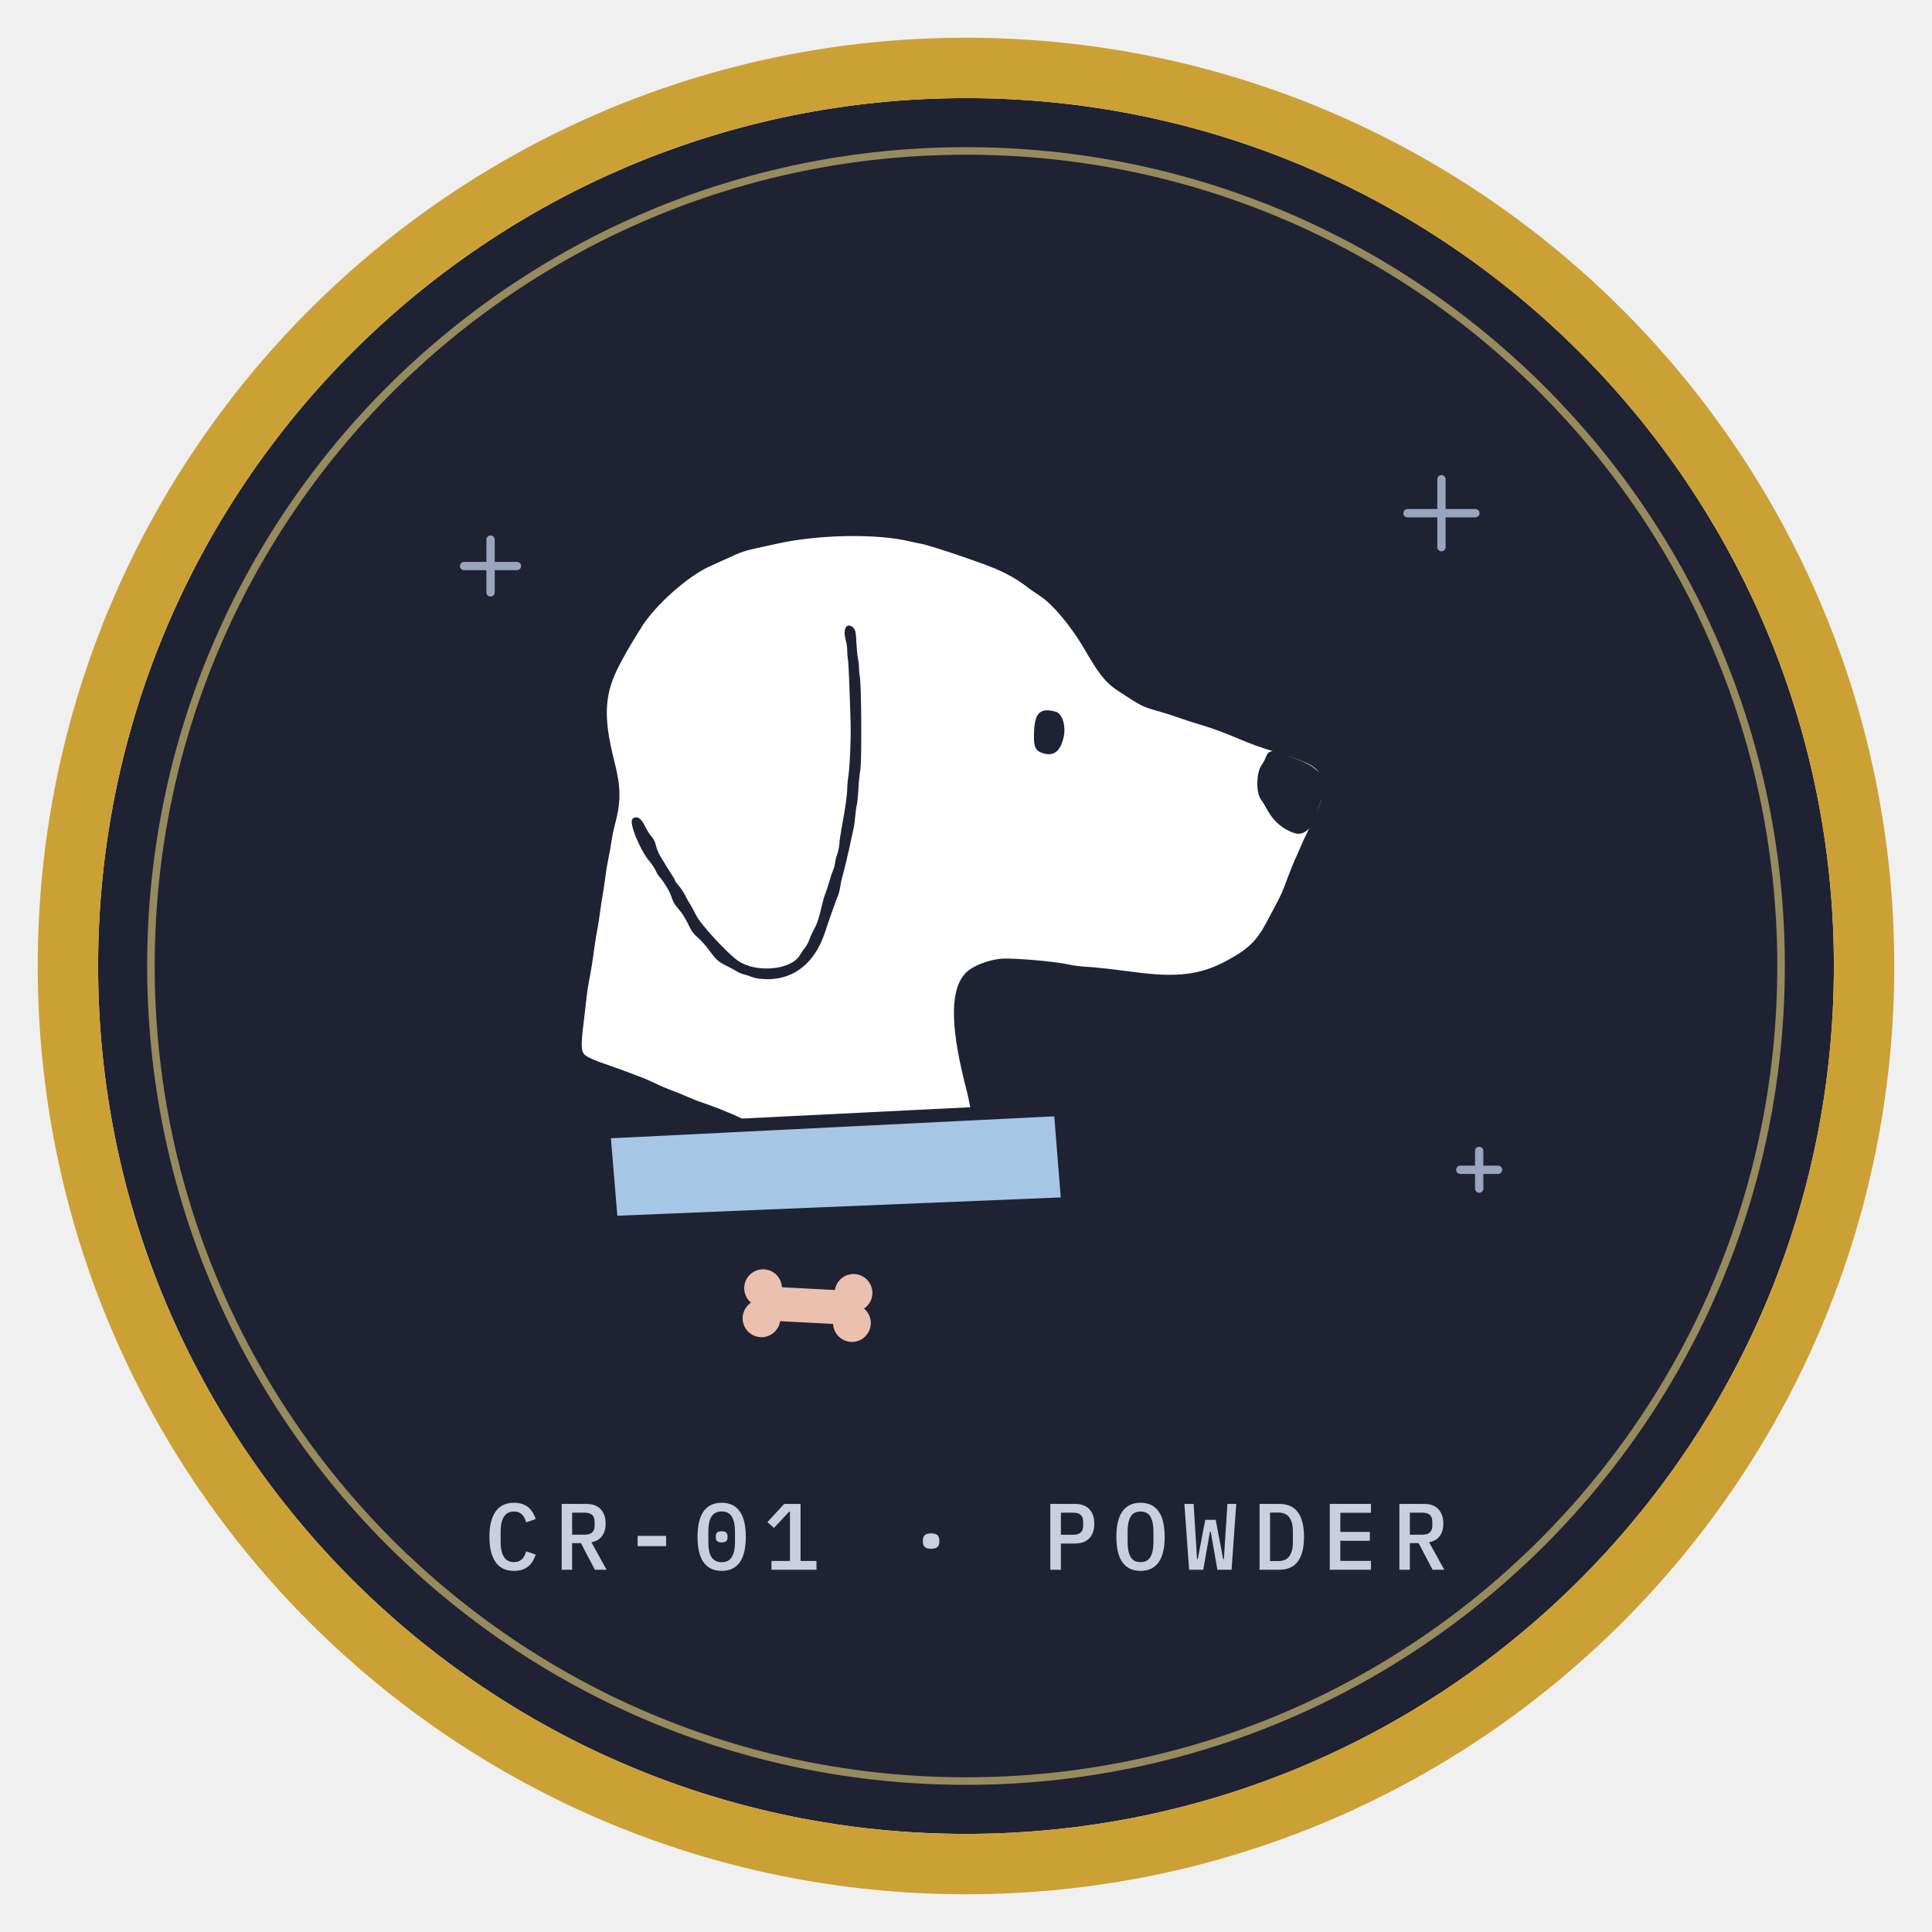
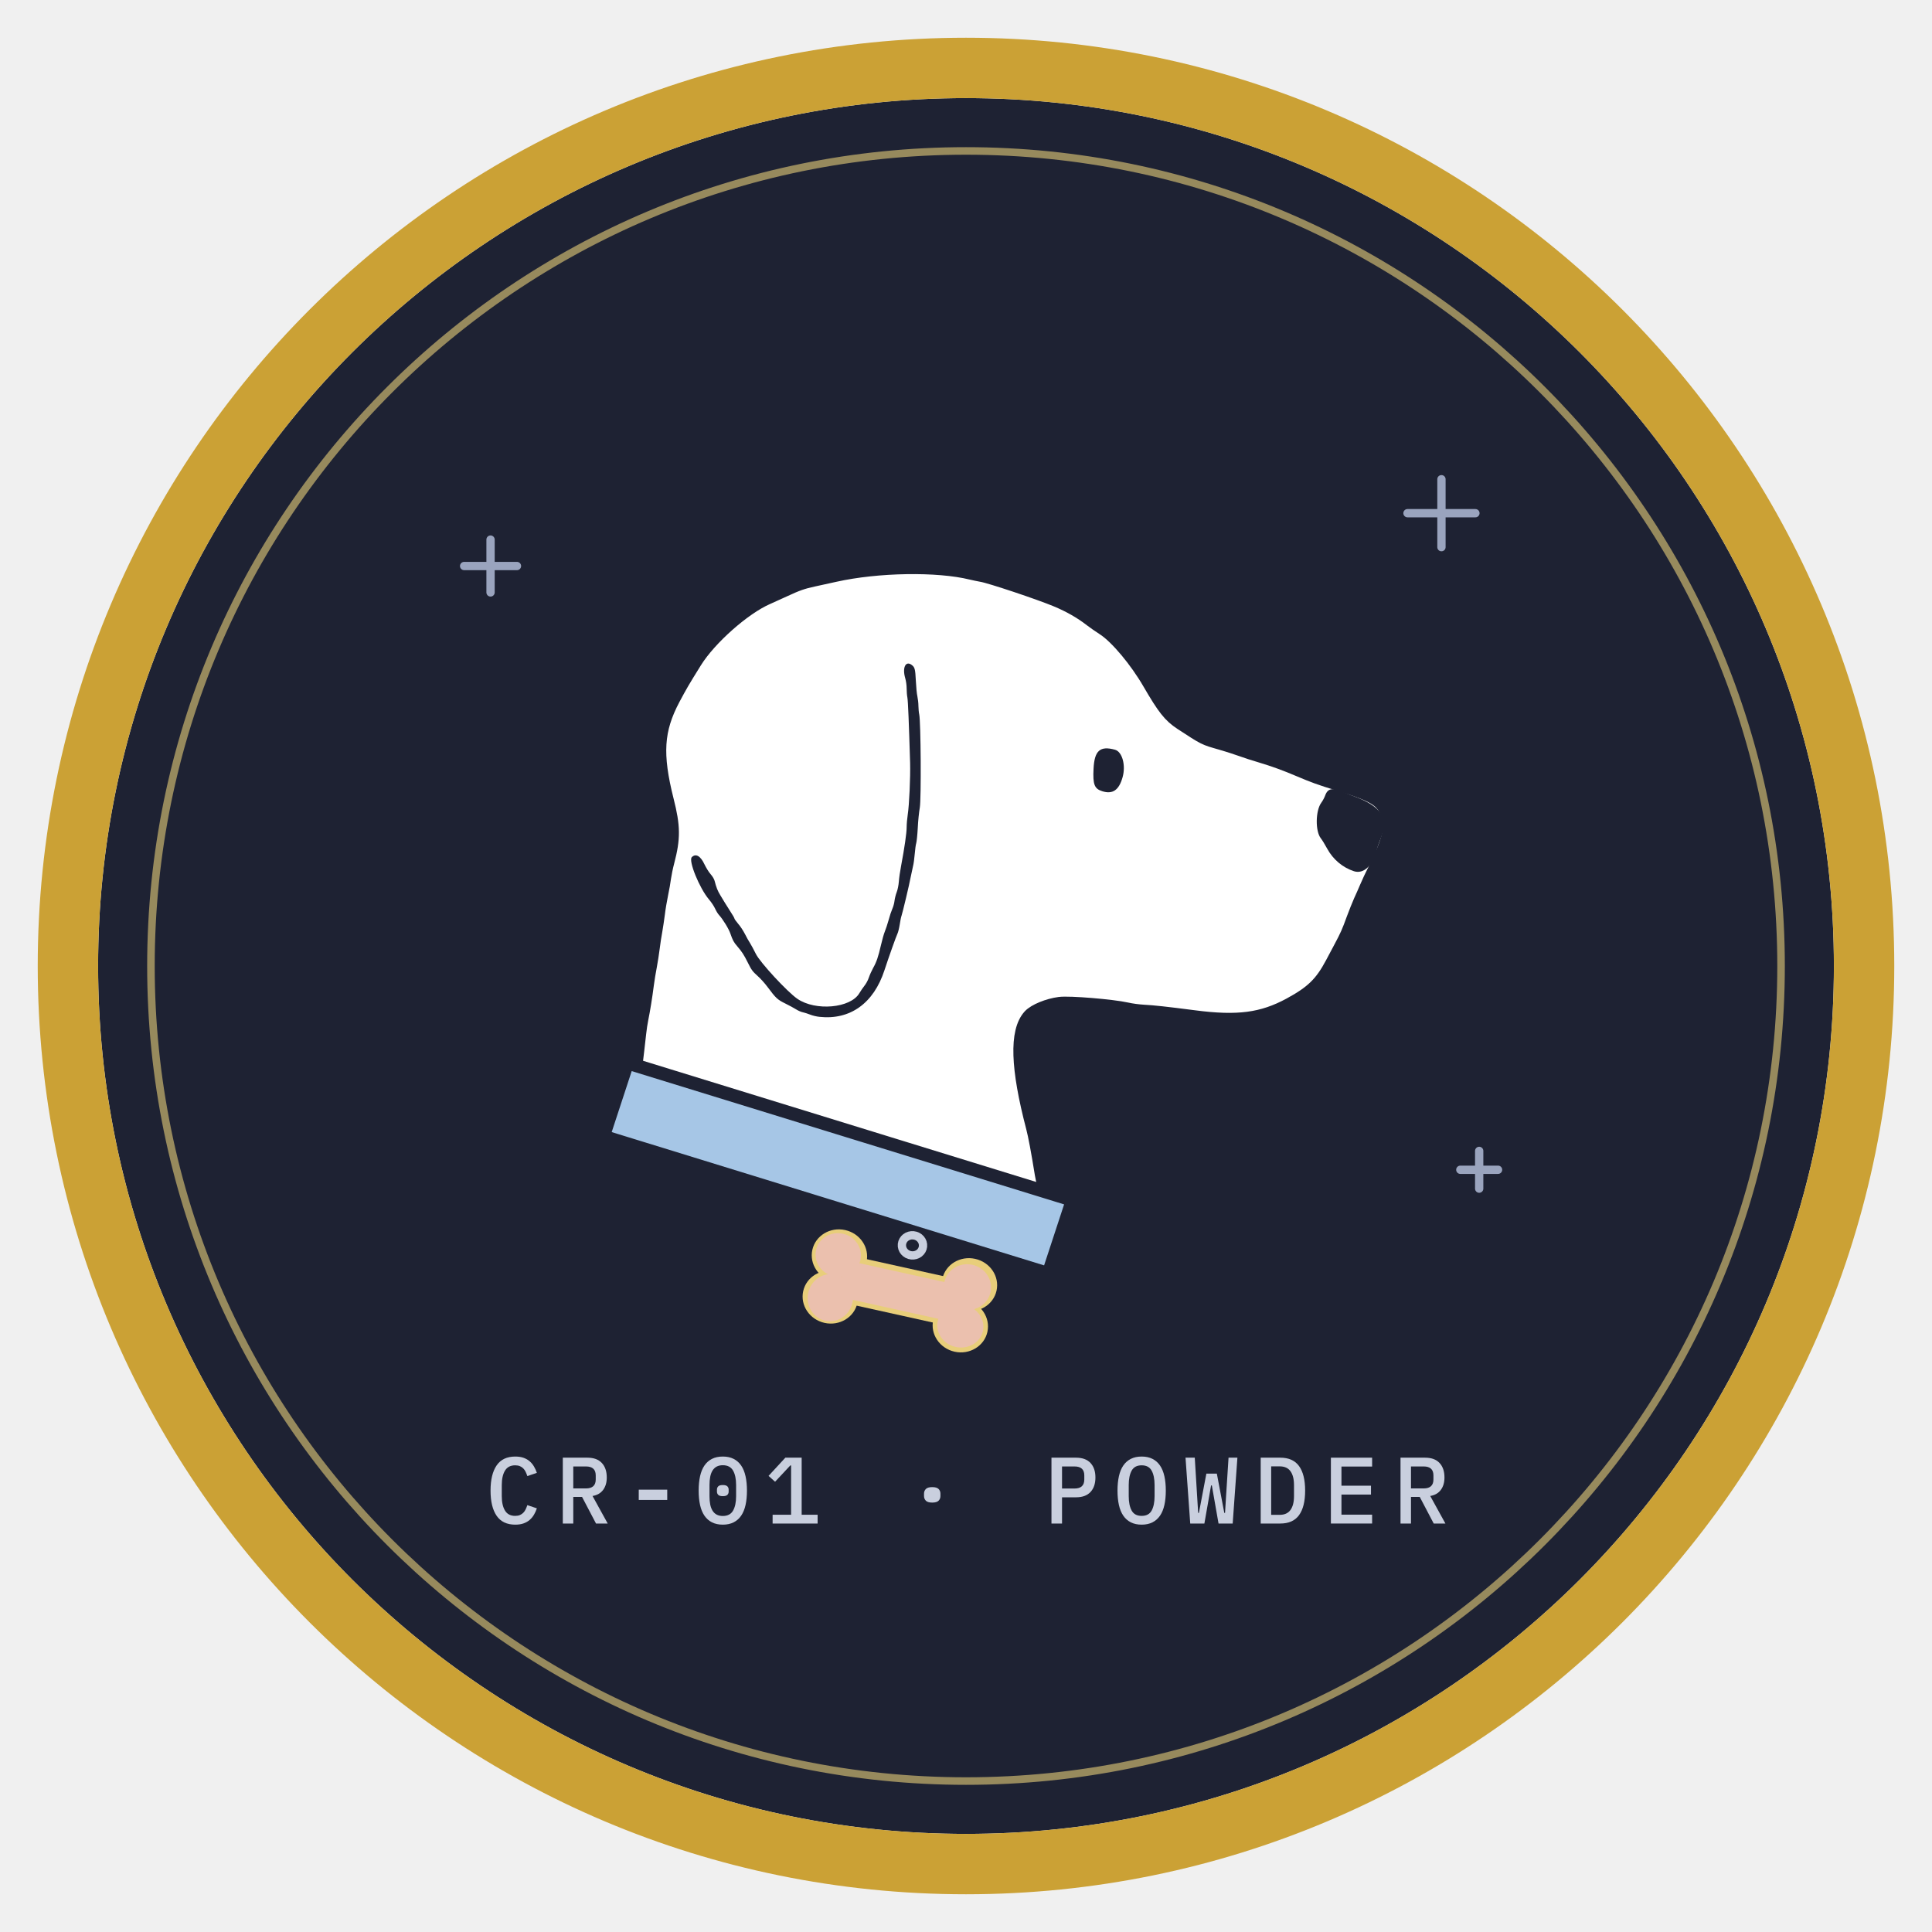
- <svg xmlns="http://www.w3.org/2000/svg" width="512" height="512" viewBox="0 0 512 512">
-   <defs>
-     <clipPath id="artclip">
-       <circle cx="256.0" cy="256.0" r="214" />
-     </clipPath>
-   </defs>
-   <circle cx="256.0" cy="256.0" r="230" fill="#1E2233" />
-   <circle cx="256.0" cy="256.0" r="238" fill="none" stroke="#CBA135" stroke-width="16" />
-   <circle cx="256.0" cy="256.0" r="216" fill="none" stroke="#E8CE7A" stroke-width="2" opacity=".6" />
-   <path d="M 123,150 H 137 M 130,143 V 157" stroke="#9AA4BE" stroke-width="2.2" stroke-linecap="round" fill="none" />
-   <path d="M 373,136 H 391 M 382,127 V 145" stroke="#9AA4BE" stroke-width="2.2" stroke-linecap="round" fill="none" />
-   <path d="M 387,310 H 397 M 392,305 V 315" stroke="#9AA4BE" stroke-width="2.2" stroke-linecap="round" fill="none" />
-   <g transform="translate(143.4 118.4) scale(0.195)">
-     <path d="M 579.0,1046.6 C 558.2,1039.9 551.1,1037.0 533.0,1028.0 C 526.7,1024.9 516.3,1020.6 510.0,1018.5 C 503.7,1016.4 492.3,1012.1 484.8,1008.9 C 477.3,1005.7 464.5,1001.0 456.4,998.4 C 447.0,995.5 437.3,991.5 429.6,987.5 C 422.9,984.1 411.9,979.1 405.0,976.5 C 398.1,973.9 387.8,969.6 382.0,967.0 C 376.2,964.4 367.4,961.0 362.5,959.5 C 351.0,956.0 331.7,948.7 316.7,942.1 C 310.2,939.3 299.2,935.1 292.2,932.8 C 285.2,930.6 273.4,925.7 265.9,921.9 C 254.0,916.0 227.7,905.5 212.0,900.5 C 209.0,899.5 201.0,896.3 194.3,893.4 C 187.7,890.4 177.8,886.4 172.3,884.5 C 166.9,882.5 157.0,878.3 150.3,875.0 C 143.7,871.8 134.4,867.8 129.8,866.2 C 125.3,864.5 119.0,862.2 116.0,861.0 C 113.0,859.8 104.4,856.6 97.0,854.0 C 38.4,833.5 40.2,836.7 48.4,768.5 C 49.2,761.9 50.4,751.6 51.0,745.6 C 51.6,739.5 53.0,730.3 54.1,725.1 C 56.5,713.3 59.4,695.6 61.5,679.0 C 62.4,672.1 64.2,660.8 65.6,653.9 C 66.9,646.9 68.7,635.7 69.5,628.9 C 70.3,622.1 71.9,611.8 73.0,606.0 C 74.0,600.2 75.6,589.7 76.5,582.7 C 77.3,575.7 79.3,563.8 80.9,556.2 C 82.5,548.7 84.3,538.5 84.9,533.5 C 85.6,528.5 87.6,518.6 89.5,511.5 C 97.7,480.2 97.6,464.5 88.6,429.1 C 72.7,366.0 74.8,332.8 97.5,289.9 C 107.4,271.4 110.0,266.8 127.0,239.5 C 146.9,207.4 193.9,165.8 225.9,151.9 C 231.2,149.6 241.8,144.8 249.5,141.2 C 266.7,133.2 274.2,130.6 289.0,127.4 C 295.3,126.0 308.5,123.2 318.2,121.0 C 376.5,108.0 458.0,106.7 504.0,118.0 C 508.1,119.0 514.6,120.3 518.4,121.0 C 529.7,122.8 597.0,145.3 620.0,154.9 C 638.3,162.5 654.3,171.7 667.6,182.1 C 671.0,184.7 678.9,190.3 685.3,194.4 C 702.9,206.0 729.5,237.8 747.2,268.3 C 767.3,302.9 775.0,312.6 789.9,322.4 C 822.7,343.8 820.6,342.7 843.6,349.3 C 852.5,351.9 864.9,355.8 871.1,358.1 C 877.4,360.4 889.0,364.2 897.0,366.5 C 916.0,372.2 930.8,377.6 949.9,385.7 C 970.5,394.4 977.3,396.9 1003.5,405.0 C 1057.1,421.7 1066.1,427.9 1073.1,453.7 C 1077.0,468.0 1071.3,488.6 1053.4,524.2 C 1049.7,531.5 1044.8,542.0 1042.5,547.5 C 1040.2,553.0 1036.4,561.5 1034.1,566.5 C 1031.9,571.5 1027.5,582.4 1024.4,590.8 C 1018.2,608.0 1015.6,613.8 1007.5,629.0 C 1004.4,634.8 999.1,644.7 995.8,651.0 C 981.2,678.6 968.1,691.3 937.4,707.9 C 899.7,728.3 865.8,732.8 806.5,725.0 C 767.7,720.0 751.3,718.2 738.0,717.5 C 731.0,717.1 720.9,715.8 715.0,714.4 C 695.2,710.0 637.2,705.2 624.0,706.9 C 608.6,708.9 590.8,716.2 584.5,723.1 C 566.4,743.1 568.0,792.2 589.2,873.0 C 592.0,883.7 596.0,904.8 601.1,936.5 C 602.3,943.6 605.4,958.5 608.1,969.5 C 610.8,980.5 613.5,993.6 614.1,998.5 C 614.6,1003.5 616.0,1014.5 617.2,1023.0 C 621.5,1055.1 615.9,1058.5 579.0,1046.6 Z" fill="#FFFFFF" stroke="#1E2233" stroke-width="22" stroke-linejoin="round" />
-     <path d="M 297.5,723.0 C 293.6,722.6 288.1,721.3 285.2,720.1 C 282.3,718.9 277.8,717.5 275.2,716.9 C 272.6,716.4 268.3,714.5 265.7,712.8 C 263.0,711.1 256.4,707.5 251.1,704.9 C 240.5,699.7 238.3,697.7 227.0,682.5 C 223.5,677.7 217.3,670.8 213.2,667.2 C 206.7,661.4 205.1,659.3 200.3,649.6 C 194.6,638.2 192.3,634.8 185.7,627.0 C 181.0,621.6 179.5,618.7 176.5,610.0 C 174.3,603.4 166.1,590.1 160.9,584.5 C 159.4,582.9 157.0,578.9 155.6,575.8 C 154.2,572.7 150.5,567.1 147.3,563.4 C 134.3,548.0 119.2,510.8 124.0,506.0 C 129.4,500.6 135.9,504.3 141.2,515.7 C 143.4,520.3 147.1,526.3 149.5,529.0 C 152.1,532.0 154.4,535.7 155.0,538.2 C 157.3,547.2 159.2,551.9 162.7,557.6 C 164.6,560.9 167.5,565.5 169.0,568.0 C 170.5,570.5 174.0,576.0 176.8,580.4 C 179.7,584.7 182.0,588.8 182.0,589.5 C 182.0,590.1 184.3,593.3 187.0,596.5 C 189.8,599.6 193.9,605.9 196.2,610.4 C 198.4,614.8 201.5,620.3 203.0,622.5 C 204.4,624.7 208.1,631.4 211.1,637.5 C 216.8,649.1 253.7,689.0 267.5,698.5 C 292.2,715.5 339.8,711.2 351.7,690.9 C 353.4,687.9 356.6,683.4 358.6,680.8 C 360.7,678.3 363.4,673.3 364.6,669.7 C 365.8,666.1 368.4,660.3 370.4,656.7 C 375.1,648.4 377.4,641.5 381.1,625.5 C 382.7,618.4 385.1,610.0 386.4,606.9 C 387.7,603.8 390.0,596.8 391.5,591.4 C 392.9,586.0 395.2,579.2 396.5,576.3 C 397.8,573.4 399.2,568.5 399.5,565.3 C 399.9,562.1 401.2,556.8 402.5,553.5 C 403.9,549.9 405.0,544.1 405.4,539.1 C 405.7,534.5 407.1,524.8 408.5,517.6 C 413.1,493.2 416.0,473.2 416.0,465.3 C 416.0,461.0 416.7,453.2 417.5,448.0 C 419.5,435.4 421.2,397.3 420.7,377.9 C 419.1,324.3 417.9,293.8 417.0,289.1 C 416.4,286.1 416.0,280.5 416.0,276.6 C 416.0,272.5 415.2,266.5 414.0,262.5 C 409.9,248.3 414.7,238.7 422.8,244.7 C 427.1,247.9 427.7,250.2 428.5,266.3 C 428.9,274.7 429.8,284.2 430.6,287.5 C 431.3,290.8 432.0,296.6 432.0,300.5 C 432.1,304.4 432.5,309.5 433.1,312.0 C 435.3,322.4 435.9,426.5 433.9,438.5 C 432.8,444.6 431.5,457.1 431.1,466.5 C 430.6,475.9 429.6,485.1 429.0,487.0 C 428.4,488.9 427.5,495.4 427.0,501.5 C 426.5,507.6 425.5,515.2 424.6,518.5 C 423.8,521.8 422.5,528.1 421.6,532.5 C 419.6,543.4 410.4,581.8 409.1,585.4 C 408.5,586.9 407.3,592.4 406.6,597.5 C 405.8,602.6 404.4,608.2 403.5,610.0 C 401.9,613.1 391.8,641.5 385.9,659.5 C 371.2,704.6 339.3,727.5 297.5,723.0 Z M 1023.9,525.1 C 1008.6,520.1 995.6,509.2 987.6,494.6 C 984.4,488.7 980.5,482.3 978.9,480.4 C 971.2,470.7 971.6,442.8 979.5,432.0 C 981.4,429.5 983.9,424.8 985.0,421.6 C 988.6,412.1 995.4,411.2 1010.9,418.1 C 1013.4,419.2 1018.6,421.3 1022.5,422.7 C 1062.4,437.2 1071.9,453.2 1059.0,483.9 C 1057.5,487.5 1055.7,492.8 1055.1,495.5 C 1049.9,517.2 1037.1,529.4 1023.9,525.1 Z M 681.9,416.4 C 671.2,413.1 668.9,407.3 670.0,385.9 C 671.2,361.1 678.8,354.4 699.2,360.0 C 709.1,362.8 714.1,381.4 709.4,397.6 C 704.5,415.0 695.9,420.8 681.9,416.4 Z" fill="#1E2233" />
-   </g>
-   <path d="M 160,300 L 281,294 L 283,319 L 162,324 Z" fill="#A6C6E6" stroke="#1E2233" stroke-width="3.5" stroke-linejoin="round" />
-   <g transform="translate(214 346) rotate(3)">
-     <g fill="#EBC0AE">
-       <circle cx="-12" cy="-4" r="5" />
-       <circle cx="-12" cy="4" r="5" />
-       <circle cx="12" cy="-4" r="5" />
-       <circle cx="12" cy="4" r="5" />
-       <rect x="-12" y="-4.5" width="24" height="9" />
-     </g>
-   </g>
-   <g transform="translate(128.25 416.00)" fill="#C9CFDE">
-     <path transform="translate(0.00 0) scale(0.025 -0.025)" d="M320 -12Q187 -12 122.5 82.0Q58 176 58 349Q58 522 122.5 616.0Q187 710 320 710Q371 710 408.5 696.5Q446 683 473.0 659.5Q500 636 518.5 604.5Q537 573 549 537L448 503Q440 527 430.0 548.0Q420 569 405.0 584.0Q390 599 369.5 608.0Q349 617 319 617Q245 617 211.0 560.5Q177 504 177 408V290Q177 194 211.0 137.5Q245 81 319 81Q349 81 369.5 90.0Q390 99 405.0 114.0Q420 129 430.0 150.0Q440 171 448 195L549 161Q537 125 518.5 93.5Q500 62 473.0 38.5Q446 15 408.5 1.5Q371 -12 320 -12Z" />
-     <path transform="translate(18.50 0) scale(0.025 -0.025)" d="M195 0H84V698H345Q445 698 497.5 642.0Q550 586 550 488Q550 408 511.0 356.0Q472 304 399 292L560 0H436L288 282H195ZM329 372Q433 372 433 467V510Q433 605 329 605H195V372Z" />
-     <path transform="translate(37.00 0) scale(0.025 -0.025)" d="M149 250V359H451V250Z" />
-     <path transform="translate(55.50 0) scale(0.025 -0.025)" d="M300 -12Q234 -12 185.5 12.5Q137 37 105.5 83.0Q74 129 59.0 196.0Q44 263 44 349Q44 434 59.0 501.5Q74 569 105.5 615.0Q137 661 185.5 685.5Q234 710 300 710Q366 710 414.5 685.5Q463 661 494.5 615.0Q526 569 541.0 501.5Q556 434 556 349Q556 263 541.0 196.0Q526 129 494.5 83.0Q463 37 414.5 12.5Q366 -12 300 -12ZM300 80Q376 80 408.5 136.5Q441 193 441 289V409Q441 505 408.5 561.5Q376 618 300 618Q262 618 235.0 603.5Q208 589 191.0 561.5Q174 534 166.5 495.5Q159 457 159 409V289Q159 241 166.5 202.5Q174 164 191.0 136.5Q208 109 235.0 94.5Q262 80 300 80ZM300 290Q265 290 251.5 304.0Q238 318 238 338V360Q238 380 251.5 394.0Q265 408 300 408Q335 408 348.5 394.0Q362 380 362 360V338Q362 318 348.5 304.0Q335 290 300 290Z" />
-     <path transform="translate(74.00 0) scale(0.025 -0.025)" d="M88 0V93H284V616H276L114 443L45 505L223 698H396V93H565V0Z" />
-     <path transform="translate(111.00 0) scale(0.025 -0.025)" d="M300 222Q252 222 232.5 242.0Q213 262 213 291V317Q213 346 232.5 366.0Q252 386 300 386Q348 386 367.5 366.0Q387 346 387 317V291Q387 262 367.5 242.0Q348 222 300 222Z" />
-     <path transform="translate(148.00 0) scale(0.025 -0.025)" d="M84 0V698H345Q445 698 497.5 642.0Q550 586 550 488Q550 390 497.5 334.0Q445 278 345 278H196V0ZM196 371H328Q432 371 432 467V510Q432 605 328 605H196Z" />
-     <path transform="translate(166.50 0) scale(0.025 -0.025)" d="M300 -12Q234 -12 185.5 12.5Q137 37 105.5 83.0Q74 129 59.0 196.0Q44 263 44 349Q44 434 59.0 501.5Q74 569 105.5 615.0Q137 661 185.5 685.5Q234 710 300 710Q366 710 414.5 685.5Q463 661 494.5 615.0Q526 569 541.0 501.5Q556 434 556 349Q556 263 541.0 196.0Q526 129 494.5 83.0Q463 37 414.5 12.5Q366 -12 300 -12ZM300 81Q375 81 406.0 137.5Q437 194 437 291V408Q437 504 406.0 560.5Q375 617 300 617Q225 617 194.0 560.5Q163 504 163 408V290Q163 194 194.0 137.5Q225 81 300 81Z" />
-     <path transform="translate(185.00 0) scale(0.025 -0.025)" d="M75 0 25 698H123L148 292L159 113H167L246 529H357L436 113H444L455 292L481 698H575L525 0H375L304 404H296L225 0Z" />
-     <path transform="translate(203.50 0) scale(0.025 -0.025)" d="M82 698H290Q424 698 488.5 609.0Q553 520 553 349Q553 178 488.5 89.0Q424 0 290 0H82ZM283 92Q360 92 397.5 143.5Q435 195 435 291V407Q435 503 397.5 554.5Q360 606 283 606H193V92Z" />
-     <path transform="translate(222.00 0) scale(0.025 -0.025)" d="M86 0V698H523V604H198V401H511V307H198V94H523V0Z" />
-     <path transform="translate(240.50 0) scale(0.025 -0.025)" d="M195 0H84V698H345Q445 698 497.5 642.0Q550 586 550 488Q550 408 511.0 356.0Q472 304 399 292L560 0H436L288 282H195ZM329 372Q433 372 433 467V510Q433 605 329 605H195V372Z" />
-   </g>
+ <svg xmlns="http://www.w3.org/2000/svg" width="512" height="512" viewBox="0 0 512 512" fill="none">
+   <path d="M256 486C383.025 486 486 383.025 486 256C486 128.975 383.025 26 256 26C128.975 26 26 128.975 26 256C26 383.025 128.975 486 256 486Z" fill="#1E2233" />
+   <path d="M494 256C494 387.444 387.444 494 256 494C124.556 494 18 387.444 18 256C18 124.556 124.556 18 256 18C387.444 18 494 124.556 494 256Z" stroke-width="16" stroke="#CBA135" />
+   <path opacity="0.6" d="M472 256C472 375.294 375.294 472 256 472C136.706 472 40 375.294 40 256C40 136.706 136.706 40 256 40C375.294 40 472 136.706 472 256Z" stroke-width="2" stroke="#E8CE7A" />
+   <path d="M123 150H130M130 150H137M130 150V143M130 150V157" stroke-width="2.2" stroke-linecap="round" stroke="#9AA4BE" />
+   <path d="M373 136H382M382 136H391M382 136V127M382 136V145" stroke-width="2.2" stroke-linecap="round" stroke="#9AA4BE" />
+   <path d="M387 310H392M392 310H397M392 310V305M392 310V315" stroke-width="2.2" stroke-linecap="round" stroke="#9AA4BE" />
+   <path d="M272.057 332.575C268.001 331.269 266.616 330.703 263.087 328.948C261.858 328.344 259.83 327.505 258.602 327.096C257.373 326.686 255.15 325.848 253.688 325.224C252.225 324.6 249.729 323.683 248.15 323.176C246.317 322.611 244.425 321.831 242.924 321.051C241.617 320.388 239.472 319.413 238.127 318.906C236.781 318.399 234.773 317.56 233.642 317.053C232.511 316.546 230.795 315.883 229.839 315.591C227.597 314.908 223.833 313.485 220.908 312.198C219.641 311.652 217.496 310.833 216.131 310.384C214.766 309.955 212.465 309 211.002 308.259C208.682 307.108 203.553 305.061 200.492 304.086C199.907 303.891 198.347 303.267 197.04 302.701C195.753 302.116 193.823 301.336 192.75 300.966C191.697 300.576 189.767 299.757 188.46 299.113C187.173 298.489 185.36 297.709 184.463 297.397C183.585 297.066 182.357 296.617 181.772 296.383C181.187 296.149 179.51 295.525 178.067 295.018C166.64 291.021 166.991 291.645 168.59 278.346C168.746 277.059 168.98 275.05 169.097 273.88C169.214 272.691 169.487 270.897 169.701 269.883C170.169 267.582 170.735 264.13 171.144 260.893C171.32 259.548 171.671 257.344 171.944 255.999C172.197 254.634 172.548 252.45 172.704 251.124C172.86 249.798 173.172 247.789 173.387 246.658C173.582 245.527 173.894 243.48 174.069 242.115C174.225 240.75 174.615 238.429 174.927 236.947C175.239 235.485 175.59 233.496 175.707 232.521C175.844 231.546 176.234 229.615 176.604 228.231C178.203 222.127 178.184 219.066 176.429 212.163C173.328 199.858 173.738 193.384 178.164 185.019C180.095 181.411 180.602 180.514 183.917 175.191C187.797 168.931 196.962 160.819 203.202 158.109C204.236 157.66 206.303 156.724 207.804 156.022C211.158 154.462 212.621 153.955 215.507 153.331C216.735 153.058 219.309 152.512 221.201 152.083C232.569 149.548 248.462 149.295 257.432 151.498C258.231 151.693 259.499 151.947 260.24 152.083C262.443 152.434 275.567 156.822 280.052 158.694C283.62 160.176 286.74 161.97 289.334 163.998C289.997 164.505 291.537 165.597 292.785 166.396C296.217 168.658 301.404 174.859 304.856 180.807C308.775 187.554 310.277 189.445 313.182 191.356C319.578 195.529 319.169 195.315 323.654 196.602C325.389 197.109 327.807 197.869 329.016 198.318C330.245 198.766 332.507 199.507 334.067 199.956C337.772 201.067 340.658 202.12 344.382 203.7C348.399 205.396 349.725 205.884 354.834 207.463C365.286 210.72 367.041 211.929 368.406 216.96C369.167 219.748 368.055 223.765 364.565 230.707C363.843 232.131 362.888 234.178 362.439 235.251C361.991 236.323 361.25 237.981 360.801 238.956C360.372 239.931 359.514 242.056 358.91 243.694C357.701 247.048 357.194 248.179 355.614 251.143C355.01 252.274 353.976 254.205 353.333 255.433C350.486 260.815 347.931 263.292 341.945 266.529C334.593 270.507 327.983 271.384 316.419 269.863C308.853 268.888 305.655 268.537 303.062 268.401C301.697 268.323 299.727 268.069 298.577 267.796C294.716 266.938 283.406 266.002 280.832 266.334C277.829 266.724 274.358 268.147 273.129 269.493C269.6 273.393 269.912 282.967 274.046 298.723C274.592 300.81 275.372 304.924 276.366 311.106C276.6 312.49 277.205 315.396 277.731 317.541C278.258 319.686 278.784 322.24 278.901 323.196C278.999 324.171 279.272 326.316 279.506 327.973C280.344 334.233 279.252 334.896 272.057 332.575Z" fill="white" stroke-width="4.29" stroke-linejoin="round" stroke="#1E2233" />
+   <path d="M217.164 269.473C216.404 269.395 215.331 269.142 214.766 268.908C214.2 268.674 213.323 268.401 212.816 268.284C212.309 268.186 211.47 267.816 210.963 267.484C210.437 267.153 209.15 266.451 208.116 265.944C206.049 264.93 205.62 264.54 203.417 261.576C202.734 260.64 201.525 259.294 200.726 258.592C199.458 257.461 199.146 257.052 198.21 255.16C197.099 252.937 196.65 252.274 195.363 250.753C194.447 249.7 194.154 249.135 193.569 247.438C193.14 246.151 191.541 243.558 190.527 242.466C190.235 242.154 189.767 241.374 189.494 240.769C189.221 240.165 188.499 239.073 187.875 238.351C185.34 235.348 182.396 228.094 183.332 227.158C184.385 226.105 185.652 226.827 186.686 229.05C187.115 229.947 187.836 231.117 188.304 231.643C188.811 232.228 189.26 232.95 189.377 233.437C189.825 235.192 190.196 236.109 190.878 237.22C191.249 237.864 191.814 238.761 192.107 239.248C192.399 239.736 193.082 240.808 193.628 241.666C194.193 242.505 194.642 243.304 194.642 243.441C194.642 243.558 195.09 244.182 195.617 244.806C196.163 245.41 196.962 246.639 197.411 247.516C197.84 248.374 198.444 249.447 198.737 249.876C199.01 250.305 199.731 251.611 200.316 252.801C201.428 255.063 208.623 262.843 211.314 264.696C216.131 268.011 225.413 267.172 227.733 263.214C228.065 262.629 228.689 261.751 229.079 261.244C229.488 260.757 230.015 259.782 230.249 259.08C230.483 258.378 230.99 257.247 231.38 256.545C232.296 254.926 232.745 253.581 233.466 250.461C233.778 249.076 234.246 247.438 234.5 246.834C234.753 246.229 235.202 244.864 235.494 243.811C235.767 242.758 236.216 241.432 236.469 240.867C236.723 240.301 236.996 239.346 237.054 238.722C237.132 238.098 237.386 237.064 237.639 236.421C237.912 235.719 238.127 234.588 238.205 233.613C238.263 232.716 238.536 230.824 238.809 229.42C239.706 224.662 240.272 220.762 240.272 219.222C240.272 218.383 240.408 216.862 240.564 215.848C240.954 213.391 241.286 205.962 241.188 202.179C240.876 191.727 240.642 185.779 240.467 184.863C240.35 184.278 240.272 183.186 240.272 182.425C240.272 181.626 240.116 180.456 239.882 179.676C239.082 176.907 240.018 175.035 241.598 176.205C242.436 176.829 242.553 177.277 242.709 180.417C242.787 182.055 242.963 183.907 243.119 184.551C243.255 185.194 243.392 186.325 243.392 187.086C243.411 187.846 243.489 188.841 243.606 189.328C244.035 191.356 244.152 211.656 243.762 213.996C243.548 215.185 243.294 217.623 243.216 219.456C243.119 221.289 242.924 223.083 242.807 223.453C242.69 223.824 242.514 225.091 242.417 226.281C242.319 227.47 242.124 228.952 241.949 229.596C241.793 230.239 241.539 231.468 241.364 232.326C240.974 234.451 239.18 241.939 238.926 242.641C238.809 242.934 238.575 244.006 238.439 245.001C238.283 245.995 238.01 247.087 237.834 247.438C237.522 248.043 235.553 253.581 234.402 257.091C231.536 265.885 225.315 270.351 217.164 269.473ZM358.812 230.883C355.829 229.908 353.294 227.782 351.734 224.935C351.11 223.785 350.349 222.537 350.037 222.166C348.536 220.275 348.614 214.834 350.154 212.728C350.525 212.241 351.012 211.324 351.227 210.7C351.929 208.848 353.255 208.672 356.277 210.018C356.765 210.232 357.779 210.642 358.539 210.915C366.32 213.742 368.172 216.862 365.657 222.849C365.364 223.551 365.013 224.584 364.896 225.111C363.882 229.342 361.386 231.721 358.812 230.883ZM292.122 209.686C290.036 209.043 289.587 207.912 289.802 203.739C290.036 198.903 291.518 197.596 295.496 198.688C297.426 199.234 298.401 202.861 297.485 206.02C296.529 209.413 294.852 210.544 292.122 209.686Z" fill="#1E2233" />
+   <path d="M166.28 281.673L284.216 318.027L277.823 337.516L159.887 301.162L166.28 281.673Z" fill="#A6C6E6" stroke-width="3.5" stroke-linejoin="round" stroke="#1E2233" />
+   <path d="M244.606 330.315C244.456 331.783 243.085 332.846 241.543 332.688C240.001 332.531 238.873 331.214 239.022 329.746C239.172 328.278 240.543 327.216 242.085 327.373C243.627 327.53 244.755 328.847 244.606 330.315Z" stroke-width="2.2" stroke="#C9CFDE" />
+   <path d="M220.944 339.646C224.909 340.524 228.801 338.176 229.637 334.402C230.473 330.627 227.937 326.855 223.972 325.977C220.007 325.098 216.115 327.446 215.279 331.221C214.443 334.995 216.979 338.767 220.944 339.646Z" fill="#E8CE7A" />
+   <path d="M218.521 350.581C222.486 351.459 226.378 349.111 227.214 345.337C228.051 341.562 225.514 337.79 221.55 336.912C217.585 336.034 213.693 338.381 212.857 342.156C212.02 345.931 214.557 349.703 218.521 350.581Z" fill="#E8CE7A" />
+   <path d="M255.403 347.279C259.367 348.158 263.259 345.81 264.096 342.035C264.932 338.261 262.396 334.489 258.431 333.61C254.466 332.732 250.574 335.08 249.738 338.855C248.902 342.629 251.438 346.401 255.403 347.279Z" fill="#E8CE7A" />
+   <path d="M252.98 358.215C256.945 359.093 260.837 356.745 261.673 352.971C262.509 349.196 259.973 345.424 256.008 344.546C252.044 343.667 248.152 346.015 247.315 349.79C246.479 353.564 249.015 357.336 252.98 358.215Z" fill="#E8CE7A" />
+   <path d="M257.068 339.761L222.609 332.128L219.884 344.43L254.343 352.064L257.068 339.761Z" fill="#E8CE7A" />
+   <path d="M220.898 338.217C224.148 338.937 227.342 336.999 228.031 333.888C228.72 330.777 226.644 327.672 223.394 326.952C220.143 326.232 216.95 328.17 216.261 331.281C215.572 334.391 217.648 337.497 220.898 338.217Z" fill="#EBC0AE" />
+   <path d="M218.703 350.012C221.94 350.729 225.171 348.57 225.92 345.19C226.669 341.81 224.652 338.489 221.415 337.771C218.178 337.054 214.946 339.213 214.198 342.593C213.449 345.974 215.466 349.295 218.703 350.012Z" fill="#EBC0AE" />
+   <path d="M255.079 346.995C258.459 347.744 261.784 345.708 262.506 342.448C263.228 339.187 261.074 335.937 257.695 335.189C254.316 334.44 250.991 336.476 250.268 339.737C249.546 342.997 251.7 346.247 255.079 346.995Z" fill="#EBC0AE" />
+   <path d="M253.268 356.955C256.576 357.688 259.808 355.797 260.487 352.732C261.166 349.667 259.035 346.588 255.727 345.856C252.419 345.123 249.187 347.014 248.508 350.079C247.829 353.144 249.96 356.222 253.268 356.955Z" fill="#EBC0AE" />
+   <path d="M254.397 340.665L224.056 333.944L221.922 343.578L252.263 350.299L254.397 340.665Z" fill="#EBC0AE" />
+   <path d="M136.55 404.05C134.333 404.05 132.687 403.267 131.612 401.7C130.537 400.133 130 397.908 130 395.025C130 392.142 130.537 389.917 131.612 388.35C132.687 386.783 134.333 386 136.55 386C137.4 386 138.137 386.113 138.762 386.338C139.387 386.563 139.925 386.871 140.375 387.263C140.825 387.654 141.204 388.113 141.512 388.638C141.821 389.163 142.075 389.725 142.275 390.325L139.75 391.175C139.617 390.775 139.467 390.4 139.3 390.05C139.133 389.7 138.925 389.4 138.675 389.15C138.425 388.9 138.129 388.7 137.787 388.55C137.446 388.4 137.025 388.325 136.525 388.325C135.292 388.325 134.392 388.796 133.825 389.738C133.258 390.679 132.975 391.95 132.975 393.55V396.5C132.975 398.1 133.258 399.371 133.825 400.313C134.392 401.254 135.292 401.725 136.525 401.725C137.025 401.725 137.446 401.65 137.787 401.5C138.129 401.35 138.425 401.15 138.675 400.9C138.925 400.65 139.133 400.35 139.3 400C139.467 399.65 139.617 399.275 139.75 398.875L142.275 399.725C142.075 400.325 141.821 400.888 141.512 401.413C141.204 401.938 140.825 402.396 140.375 402.788C139.925 403.179 139.387 403.488 138.762 403.713C138.137 403.938 137.4 404.05 136.55 404.05Z" fill="#C9CFDE" />
+   <path d="M151.925 403.75H149.15V386.3H155.675C157.342 386.3 158.613 386.767 159.488 387.7C160.363 388.633 160.8 389.917 160.8 391.55C160.8 392.883 160.475 393.983 159.825 394.85C159.175 395.717 158.242 396.25 157.025 396.45L161.05 403.75H157.95L154.25 396.7H151.925V403.75ZM155.275 394.45C157.008 394.45 157.875 393.658 157.875 392.075V391C157.875 389.417 157.008 388.625 155.275 388.625H151.925V394.45H155.275Z" fill="#C9CFDE" />
+   <path d="M169.275 397.5V394.775H176.825V397.5H169.275Z" fill="#C9CFDE" />
+   <path d="M191.55 404.05C190.45 404.05 189.496 403.846 188.688 403.438C187.879 403.029 187.213 402.442 186.688 401.675C186.163 400.908 185.775 399.967 185.525 398.85C185.275 397.733 185.15 396.458 185.15 395.025C185.15 393.608 185.275 392.338 185.525 391.213C185.775 390.088 186.163 389.142 186.688 388.375C187.213 387.608 187.879 387.021 188.688 386.613C189.496 386.204 190.45 386 191.55 386C192.65 386 193.604 386.204 194.413 386.613C195.221 387.021 195.888 387.608 196.413 388.375C196.938 389.142 197.325 390.088 197.575 391.213C197.825 392.338 197.95 393.608 197.95 395.025C197.95 396.458 197.825 397.733 197.575 398.85C197.325 399.967 196.938 400.908 196.413 401.675C195.888 402.442 195.221 403.029 194.413 403.438C193.604 403.846 192.65 404.05 191.55 404.05ZM191.55 401.75C192.817 401.75 193.721 401.279 194.263 400.338C194.804 399.396 195.075 398.125 195.075 396.525V393.525C195.075 391.925 194.804 390.654 194.263 389.713C193.721 388.771 192.817 388.3 191.55 388.3C190.917 388.3 190.375 388.421 189.925 388.663C189.475 388.904 189.108 389.254 188.825 389.713C188.542 390.171 188.338 390.721 188.213 391.363C188.088 392.004 188.025 392.725 188.025 393.525V396.525C188.025 397.325 188.088 398.046 188.213 398.688C188.338 399.329 188.542 399.879 188.825 400.338C189.108 400.796 189.475 401.146 189.925 401.388C190.375 401.629 190.917 401.75 191.55 401.75ZM191.55 396.5C190.967 396.5 190.563 396.383 190.338 396.15C190.113 395.917 190 395.633 190 395.3V394.75C190 394.417 190.113 394.133 190.338 393.9C190.563 393.667 190.967 393.55 191.55 393.55C192.133 393.55 192.538 393.667 192.763 393.9C192.988 394.133 193.1 394.417 193.1 394.75V395.3C193.1 395.633 192.988 395.917 192.763 396.15C192.538 396.383 192.133 396.5 191.55 396.5Z" fill="#C9CFDE" />
+   <path d="M204.75 403.75V401.425H209.65V388.35H209.45L205.4 392.675L203.675 391.125L208.125 386.3H212.45V401.425H216.675V403.75H204.75Z" fill="#C9CFDE" />
+   <path d="M247.05 398.2C246.25 398.2 245.688 398.033 245.363 397.7C245.038 397.367 244.875 396.958 244.875 396.475V395.825C244.875 395.342 245.038 394.933 245.363 394.6C245.688 394.267 246.25 394.1 247.05 394.1C247.85 394.1 248.413 394.267 248.737 394.6C249.062 394.933 249.225 395.342 249.225 395.825V396.475C249.225 396.958 249.062 397.367 248.737 397.7C248.413 398.033 247.85 398.2 247.05 398.2Z" fill="#C9CFDE" />
+   <path d="M278.65 403.75V386.3H285.175C286.842 386.3 288.113 386.767 288.988 387.7C289.863 388.633 290.3 389.917 290.3 391.55C290.3 393.183 289.863 394.467 288.988 395.4C288.113 396.333 286.842 396.8 285.175 396.8H281.45V403.75H278.65ZM281.45 394.475H284.75C286.483 394.475 287.35 393.675 287.35 392.075V391C287.35 389.417 286.483 388.625 284.75 388.625H281.45V394.475Z" fill="#C9CFDE" />
+   <path d="M302.55 404.05C301.45 404.05 300.496 403.846 299.688 403.438C298.879 403.029 298.213 402.442 297.688 401.675C297.163 400.908 296.775 399.967 296.525 398.85C296.275 397.733 296.15 396.458 296.15 395.025C296.15 393.608 296.275 392.338 296.525 391.213C296.775 390.088 297.163 389.142 297.688 388.375C298.213 387.608 298.879 387.021 299.688 386.613C300.496 386.204 301.45 386 302.55 386C303.65 386 304.604 386.204 305.413 386.613C306.221 387.021 306.888 387.608 307.413 388.375C307.938 389.142 308.325 390.088 308.575 391.213C308.825 392.338 308.95 393.608 308.95 395.025C308.95 396.458 308.825 397.733 308.575 398.85C308.325 399.967 307.938 400.908 307.413 401.675C306.888 402.442 306.221 403.029 305.413 403.438C304.604 403.846 303.65 404.05 302.55 404.05ZM302.55 401.725C303.8 401.725 304.683 401.254 305.2 400.313C305.717 399.371 305.975 398.092 305.975 396.475V393.55C305.975 391.95 305.717 390.679 305.2 389.738C304.683 388.796 303.8 388.325 302.55 388.325C301.3 388.325 300.417 388.796 299.9 389.738C299.383 390.679 299.125 391.95 299.125 393.55V396.5C299.125 398.1 299.383 399.371 299.9 400.313C300.417 401.254 301.3 401.725 302.55 401.725Z" fill="#C9CFDE" />
+   <path d="M315.425 403.75L314.175 386.3H316.625L317.25 396.45L317.525 400.925H317.725L319.7 390.525H322.475L324.45 400.925H324.65L324.925 396.45L325.575 386.3H327.925L326.675 403.75H322.925L321.15 393.65H320.95L319.175 403.75H315.425Z" fill="#C9CFDE" />
+   <path d="M334.1 386.3H339.3C341.533 386.3 343.187 387.042 344.262 388.525C345.337 390.008 345.875 392.175 345.875 395.025C345.875 397.875 345.337 400.042 344.262 401.525C343.187 403.008 341.533 403.75 339.3 403.75H334.1V386.3ZM339.125 401.45C340.408 401.45 341.362 401.021 341.987 400.162C342.612 399.304 342.925 398.075 342.925 396.475V393.575C342.925 391.975 342.612 390.746 341.987 389.887C341.362 389.029 340.408 388.6 339.125 388.6H336.875V401.45H339.125Z" fill="#C9CFDE" />
+   <path d="M352.7 403.75V386.3H363.625V388.65H355.5V393.725H363.325V396.075H355.5V401.4H363.625V403.75H352.7Z" fill="#C9CFDE" />
+   <path d="M373.925 403.75H371.15V386.3H377.675C379.342 386.3 380.613 386.767 381.488 387.7C382.363 388.633 382.8 389.917 382.8 391.55C382.8 392.883 382.475 393.983 381.825 394.85C381.175 395.717 380.242 396.25 379.025 396.45L383.05 403.75H379.95L376.25 396.7H373.925V403.75ZM377.275 394.45C379.008 394.45 379.875 393.658 379.875 392.075V391C379.875 389.417 379.008 388.625 377.275 388.625H373.925V394.45H377.275Z" fill="#C9CFDE" />
</svg>
